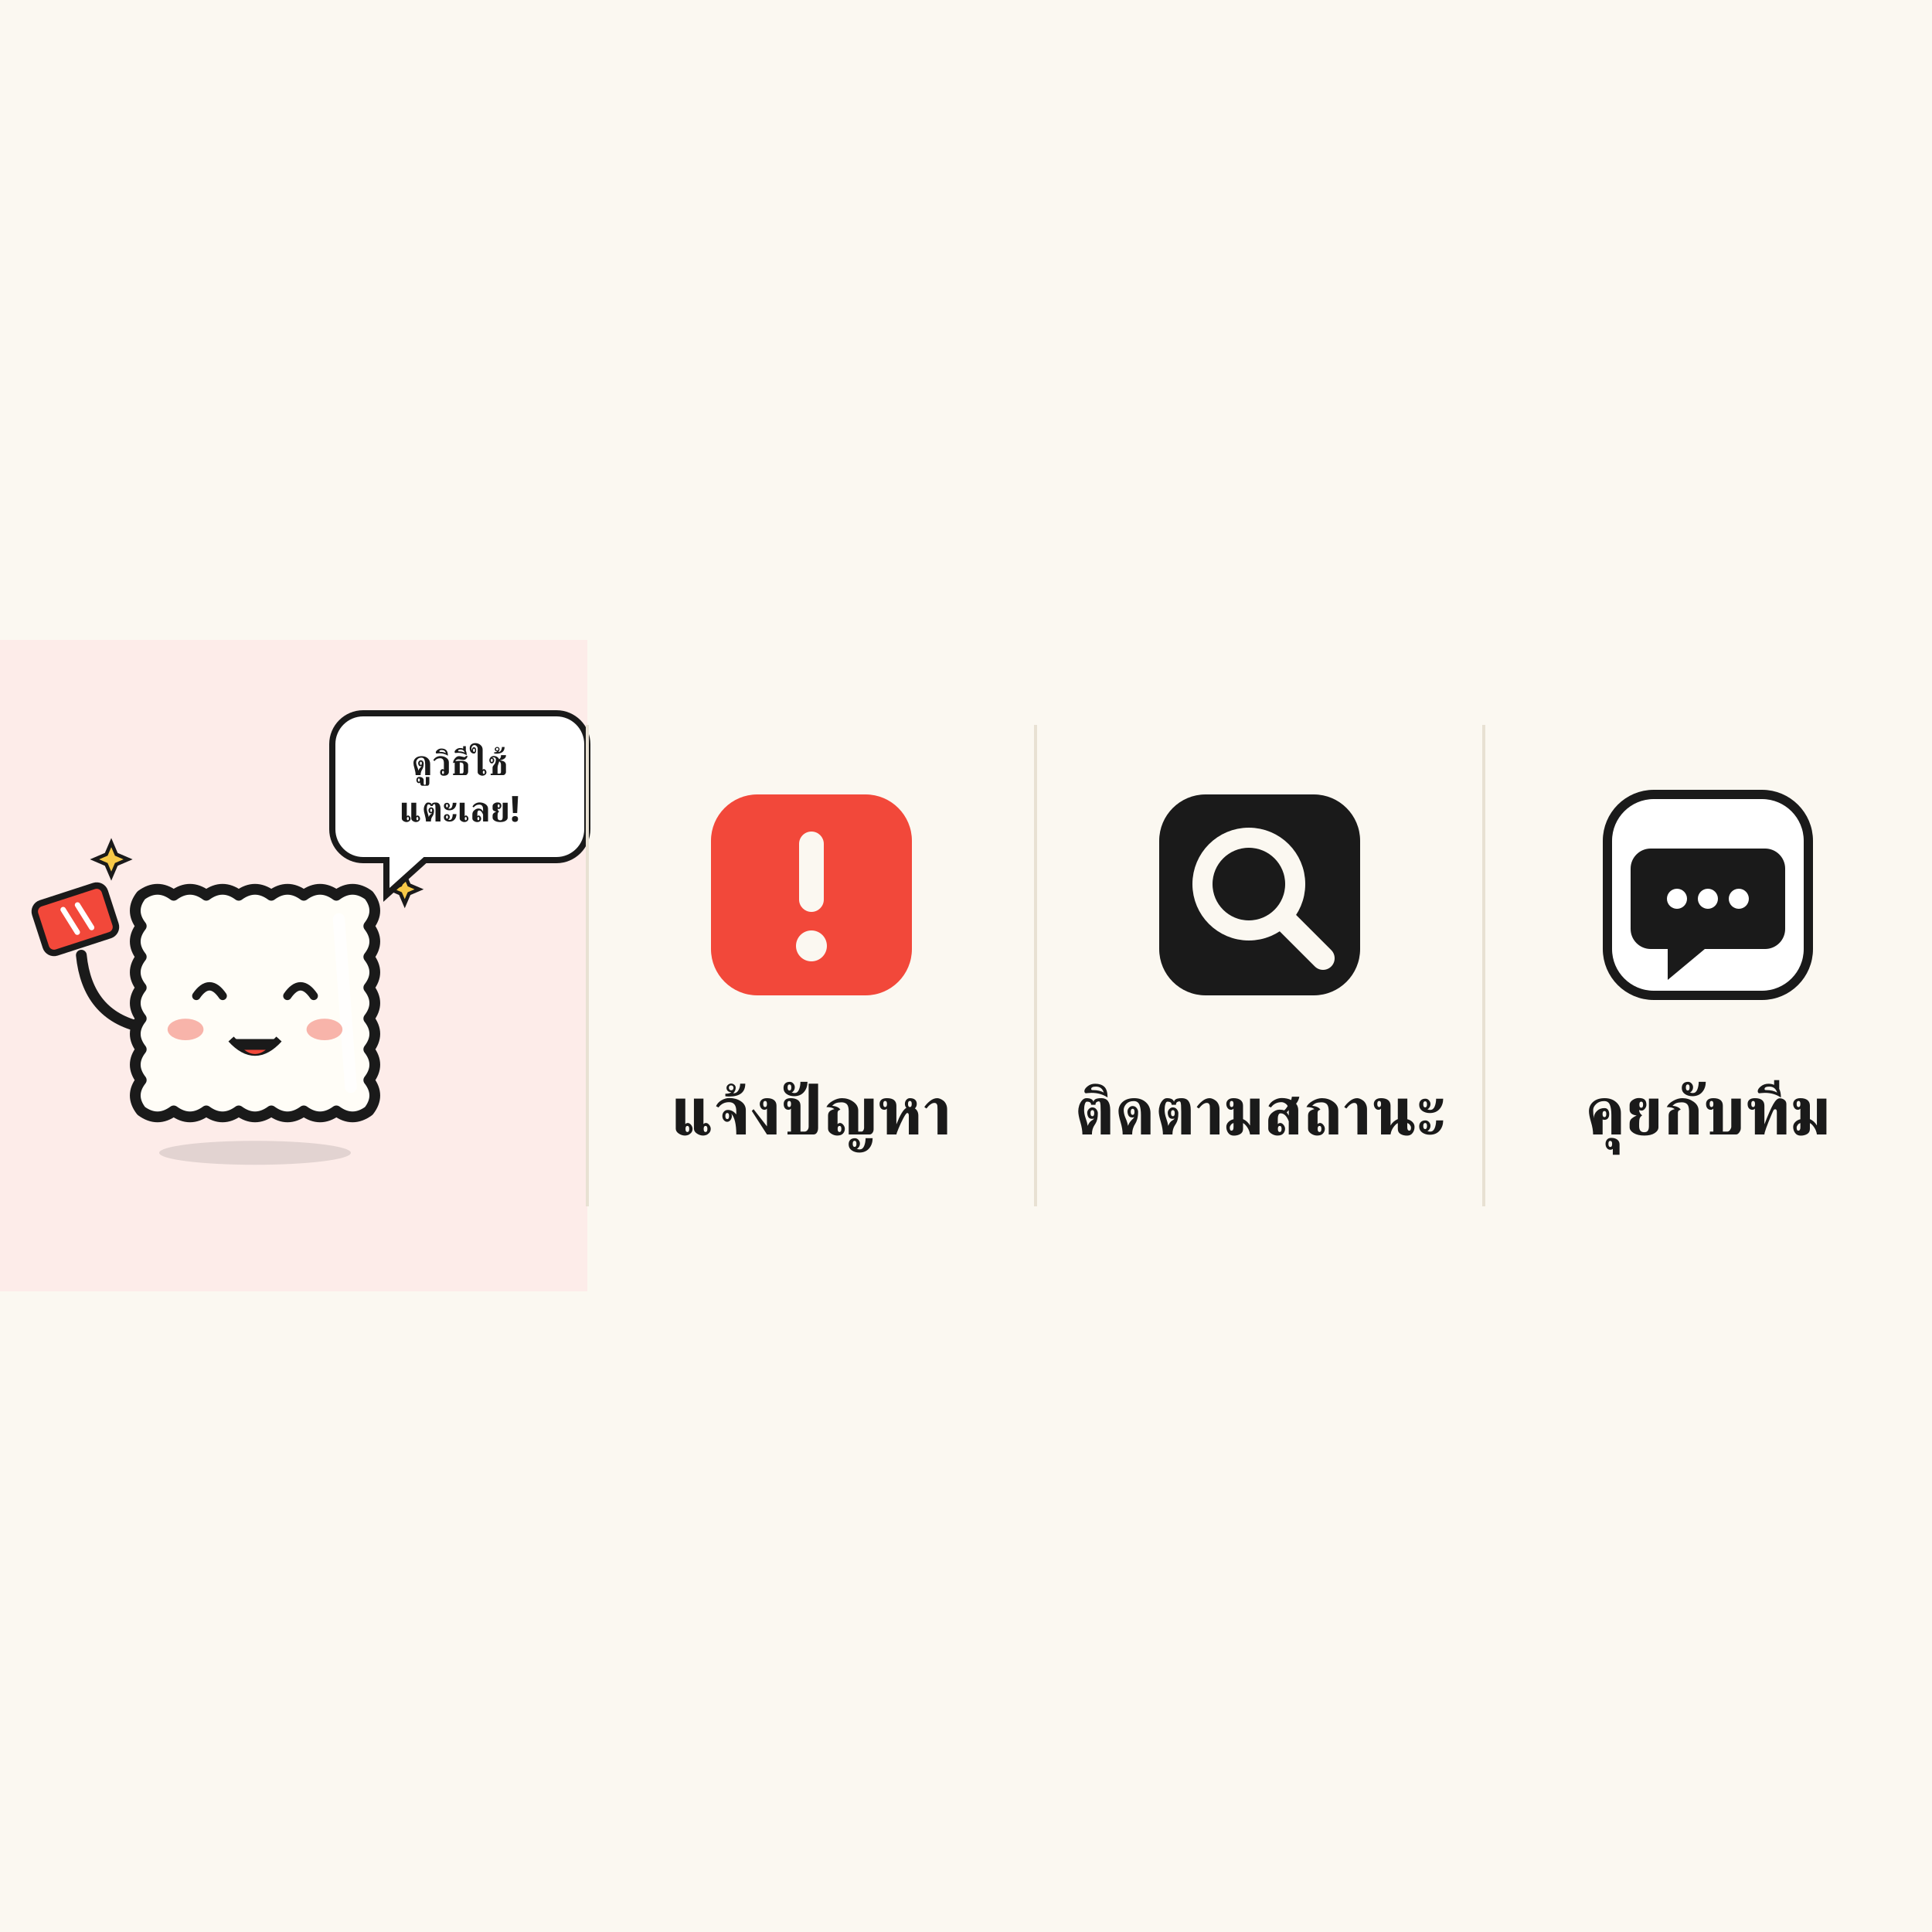
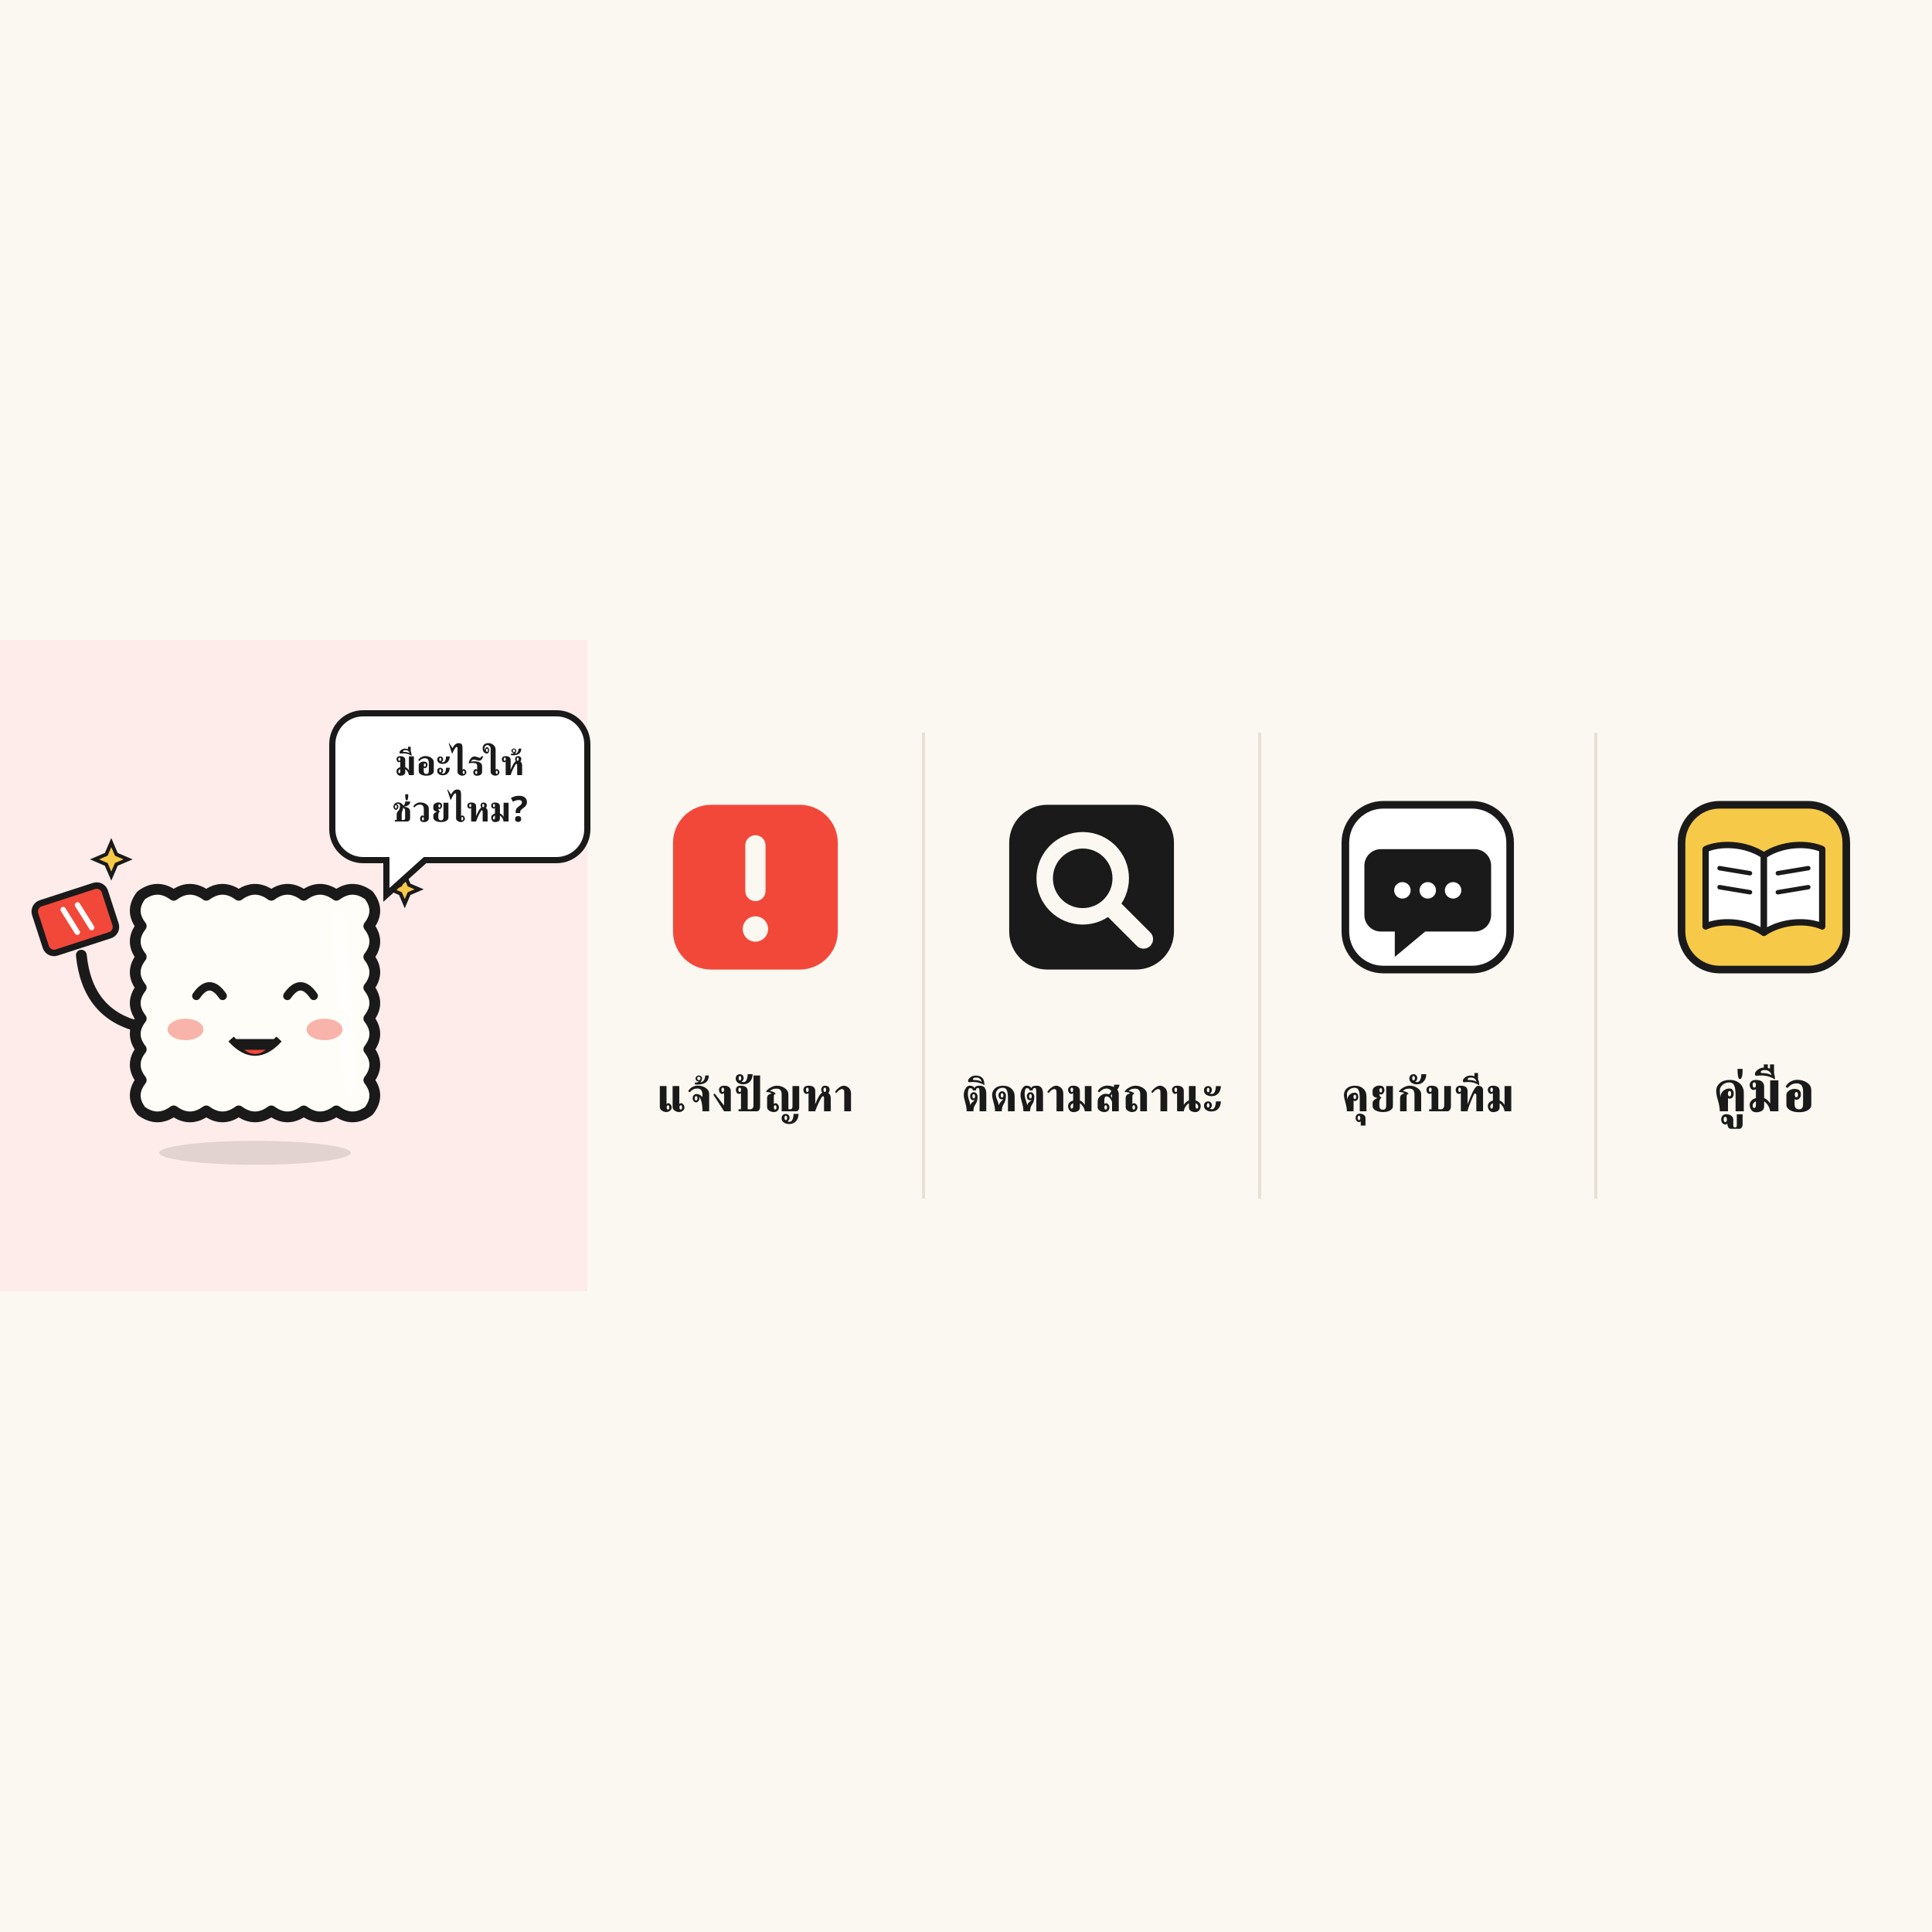
<svg xmlns="http://www.w3.org/2000/svg" width="2500" height="2500">
  <rect width="2500" height="2500" fill="#FBF8F1" />
  <g transform="translate(0,828)">
    <rect width="2500" height="843" fill="#FBF8F1" />
    <rect x="0" y="0" width="760" height="843" fill="#FDECE9" />
    <g transform="translate(-181.5,-258.5) scale(1.55)">
      <path d="M 235 490 q -45 -10 -50 -60" fill="none" stroke="#1A1A1A" stroke-width="9" stroke-linecap="round" />
      <g transform="translate(180,400) rotate(-18) scale(0.9)">
        <rect x="-34" y="-24" width="68" height="48" rx="8" fill="#F2483A" stroke="#1A1A1A" stroke-width="6" />
        <line x1="-8" y1="-12" x2="-2" y2="12" stroke="#fff" stroke-width="5" stroke-linecap="round" />
        <line x1="6" y1="-12" x2="12" y2="12" stroke="#fff" stroke-width="5" stroke-linecap="round" />
      </g>
      <g transform="rotate(0 330 470)">
        <path d="M 235.0 380.0 Q 248.6 370.0 262.1 380.0 Q 275.7 370.0 289.3 380.0 Q 302.9 370.0 316.4 380.0 Q 330.0 370.0 343.6 380.0 Q 357.1 370.0 370.7 380.0 Q 384.3 370.0 397.9 380.0 Q 411.4 370.0 425.0 380.0 Q 435.0 392.9 425.0 405.7 Q 435.0 418.6 425.0 431.4 Q 435.0 444.3 425.0 457.1 Q 435.0 470.0 425.0 482.9 Q 435.0 495.7 425.0 508.6 Q 435.0 521.4 425.0 534.3 Q 435.0 547.1 425.0 560.0 Q 411.4 570.0 397.9 560.0 Q 384.3 570.0 370.7 560.0 Q 357.1 570.0 343.6 560.0 Q 330.0 570.0 316.4 560.0 Q 302.9 570.0 289.3 560.0 Q 275.7 570.0 262.1 560.0 Q 248.6 570.0 235.0 560.0 Q 225.0 547.1 235.0 534.3 Q 225.0 521.4 235.0 508.6 Q 225.0 495.7 235.0 482.9 Q 225.0 470.0 235.0 457.1 Q 225.0 444.3 235.0 431.4 Q 225.0 418.6 235.0 405.7 Q 225.0 392.9 235.0 380.0 Z" fill="#FFFDF7" stroke="#1A1A1A" stroke-width="9" stroke-linejoin="round" />
        <path d="M 400 400 L 410 540" stroke="#ffffff" stroke-opacity=".7" stroke-width="10" stroke-linecap="round" />
        <ellipse cx="272" cy="492" rx="15" ry="9" fill="#F8B4AA" />
        <ellipse cx="388" cy="492" rx="15" ry="9" fill="#F8B4AA" />
        <path d="M 281 464 Q 292 448 303 464" fill="none" stroke="#1A1A1A" stroke-width="7" stroke-linecap="round" />
        <path d="M 357 464 Q 368 448 379 464" fill="none" stroke="#1A1A1A" stroke-width="7" stroke-linecap="round" />
        <path d="M 310 500 Q 330 522 350 500" fill="#1A1A1A" stroke="#1A1A1A" stroke-width="6" stroke-linejoin="round" />
        <path d="M 321 509 Q 330 516 339 509" fill="#F2483A" />
      </g>
      <path d="M 210 336 L 214.2 345.8 L 224 350 L 214.2 354.2 L 210 364 L 205.8 354.2 L 196 350 L 205.8 345.8 Z" fill="#F7C948" stroke="#1A1A1A" stroke-width="3" />
      <path d="M 455 363 L 458.6 371.4 L 467 375 L 458.6 378.6 L 455 387 L 451.4 378.6 L 443 375 L 451.4 371.4 Z" fill="#F7C948" stroke="#1A1A1A" stroke-width="3" />
      <ellipse cx="330" cy="595" rx="80" ry="10" fill="#1A1A1A" opacity="0.12" />
    </g>
    <path d="M 470 95 h 250 a 40 40 0 0 1 40 40 v 110 a 40 40 0 0 1 -40 40 h -170 l -50 45 v -45 h -30 a 40 40 0 0 1 -40 -40 v -110 a 40 40 0 0 1 40 -40 z" fill="#fff" stroke="#1A1A1A" stroke-width="8" />
-     <text x="595" y="175" font-family="Sukhumvit Set, Thonburi" font-weight="bold" font-size="46" text-anchor="middle" fill="#1A1A1A">ดูวิธีใช้</text>
-     <text x="595" y="235" font-family="Sukhumvit Set, Thonburi" font-weight="bold" font-size="46" text-anchor="middle" fill="#1A1A1A">แตะเลย!</text>
-     <line x1="760" y1="110" x2="760" y2="733" stroke="#E8E1D3" stroke-width="4" />
-     <g transform="translate(1050.0,330)">
+     <text x="595" y="175" font-family="Sukhumvit Set, Thonburi" font-weight="bold" font-size="46" text-anchor="middle" fill="#1A1A1A">มีอะไรให้</text>
+     <text x="595" y="235" font-family="Sukhumvit Set, Thonburi" font-weight="bold" font-size="46" text-anchor="middle" fill="#1A1A1A">ช่วยไหม?</text>
+     <g transform="translate(977.5,320) scale(0.82)">
      <rect x="-130" y="-130" width="260" height="260" rx="60" fill="#F2483A" />
      <rect x="-16" y="-82" width="32" height="104" rx="16" fill="#FBF8F1" />
      <circle cx="0" cy="66" r="20" fill="#FBF8F1" />
    </g>
-     <text x="1050.0" y="640" font-family="Sukhumvit Set, Thonburi" font-weight="bold" font-size="88" text-anchor="middle" fill="#1A1A1A">แจ้งปัญหา</text>
-     <line x1="1340" y1="110" x2="1340" y2="733" stroke="#E8E1D3" stroke-width="4" />
-     <g transform="translate(1630.0,330)">
+     <text x="977.5" y="610" font-family="Sukhumvit Set, Thonburi" font-weight="bold" font-size="62" text-anchor="middle" fill="#1A1A1A">แจ้งปัญหา</text>
+     <line x1="1195.0" y1="120" x2="1195.0" y2="723" stroke="#E8E1D3" stroke-width="4" />
+     <g transform="translate(1412.5,320) scale(0.82)">
      <rect x="-130" y="-130" width="260" height="260" rx="60" fill="#1A1A1A" />
      <circle cx="-14" cy="-14" r="60" fill="none" stroke="#FBF8F1" stroke-width="26" />
      <line x1="34" y1="34" x2="82" y2="82" stroke="#FBF8F1" stroke-width="30" stroke-linecap="round" />
    </g>
-     <text x="1630.0" y="640" font-family="Sukhumvit Set, Thonburi" font-weight="bold" font-size="88" text-anchor="middle" fill="#1A1A1A">ติดตามสถานะ</text>
-     <line x1="1920" y1="110" x2="1920" y2="733" stroke="#E8E1D3" stroke-width="4" />
-     <g transform="translate(2210.0,330)">
+     <text x="1412.5" y="610" font-family="Sukhumvit Set, Thonburi" font-weight="bold" font-size="62" text-anchor="middle" fill="#1A1A1A">ติดตามสถานะ</text>
+     <line x1="1630.0" y1="120" x2="1630.0" y2="723" stroke="#E8E1D3" stroke-width="4" />
+     <g transform="translate(1847.5,320) scale(0.82)">
      <rect x="-130" y="-130" width="260" height="260" rx="60" fill="#fff" stroke="#1A1A1A" stroke-width="12" />
      <path d="M -74 -60 h 148 a 26 26 0 0 1 26 26 v 78 a 26 26 0 0 1 -26 26 h -78 l -48 40 v -40 h -22 a 26 26 0 0 1 -26 -26 v -78 a 26 26 0 0 1 26 -26 z" fill="#1A1A1A" />
      <circle cx="-40" cy="5" r="13" fill="#fff" />
      <circle cx="0" cy="5" r="13" fill="#fff" />
      <circle cx="40" cy="5" r="13" fill="#fff" />
    </g>
-     <text x="2210.0" y="640" font-family="Sukhumvit Set, Thonburi" font-weight="bold" font-size="88" text-anchor="middle" fill="#1A1A1A">คุยกับทีม</text>
+     <text x="1847.5" y="610" font-family="Sukhumvit Set, Thonburi" font-weight="bold" font-size="62" text-anchor="middle" fill="#1A1A1A">คุยกับทีม</text>
+     <line x1="2065.0" y1="120" x2="2065.0" y2="723" stroke="#E8E1D3" stroke-width="4" />
+     <g transform="translate(2282.5,320) scale(0.82)">
+       <rect x="-130" y="-130" width="260" height="260" rx="60" fill="#F7C948" stroke="#1A1A1A" stroke-width="12" />
+       <path d="M 0 -50 C -30 -70 -70 -70 -92 -60 V 62 C -70 52 -30 52 0 72 Z" fill="#fff" stroke="#1A1A1A" stroke-width="10" stroke-linejoin="round" />
+       <path d="M 0 -50 C 30 -70 70 -70 92 -60 V 62 C 70 52 30 52 0 72 Z" fill="#fff" stroke="#1A1A1A" stroke-width="10" stroke-linejoin="round" />
+       <line x1="-70" y1="-30" x2="-22" y2="-22" stroke="#1A1A1A" stroke-width="7" stroke-linecap="round" />
+       <line x1="-70" y1="0" x2="-22" y2="8" stroke="#1A1A1A" stroke-width="7" stroke-linecap="round" />
+       <line x1="22" y1="-22" x2="70" y2="-30" stroke="#1A1A1A" stroke-width="7" stroke-linecap="round" />
+       <line x1="22" y1="8" x2="70" y2="0" stroke="#1A1A1A" stroke-width="7" stroke-linecap="round" />
+     </g>
+     <text x="2282.5" y="610" font-family="Sukhumvit Set, Thonburi" font-weight="bold" font-size="76" text-anchor="middle" fill="#1A1A1A">คู่มือ</text>
  </g>
</svg>
